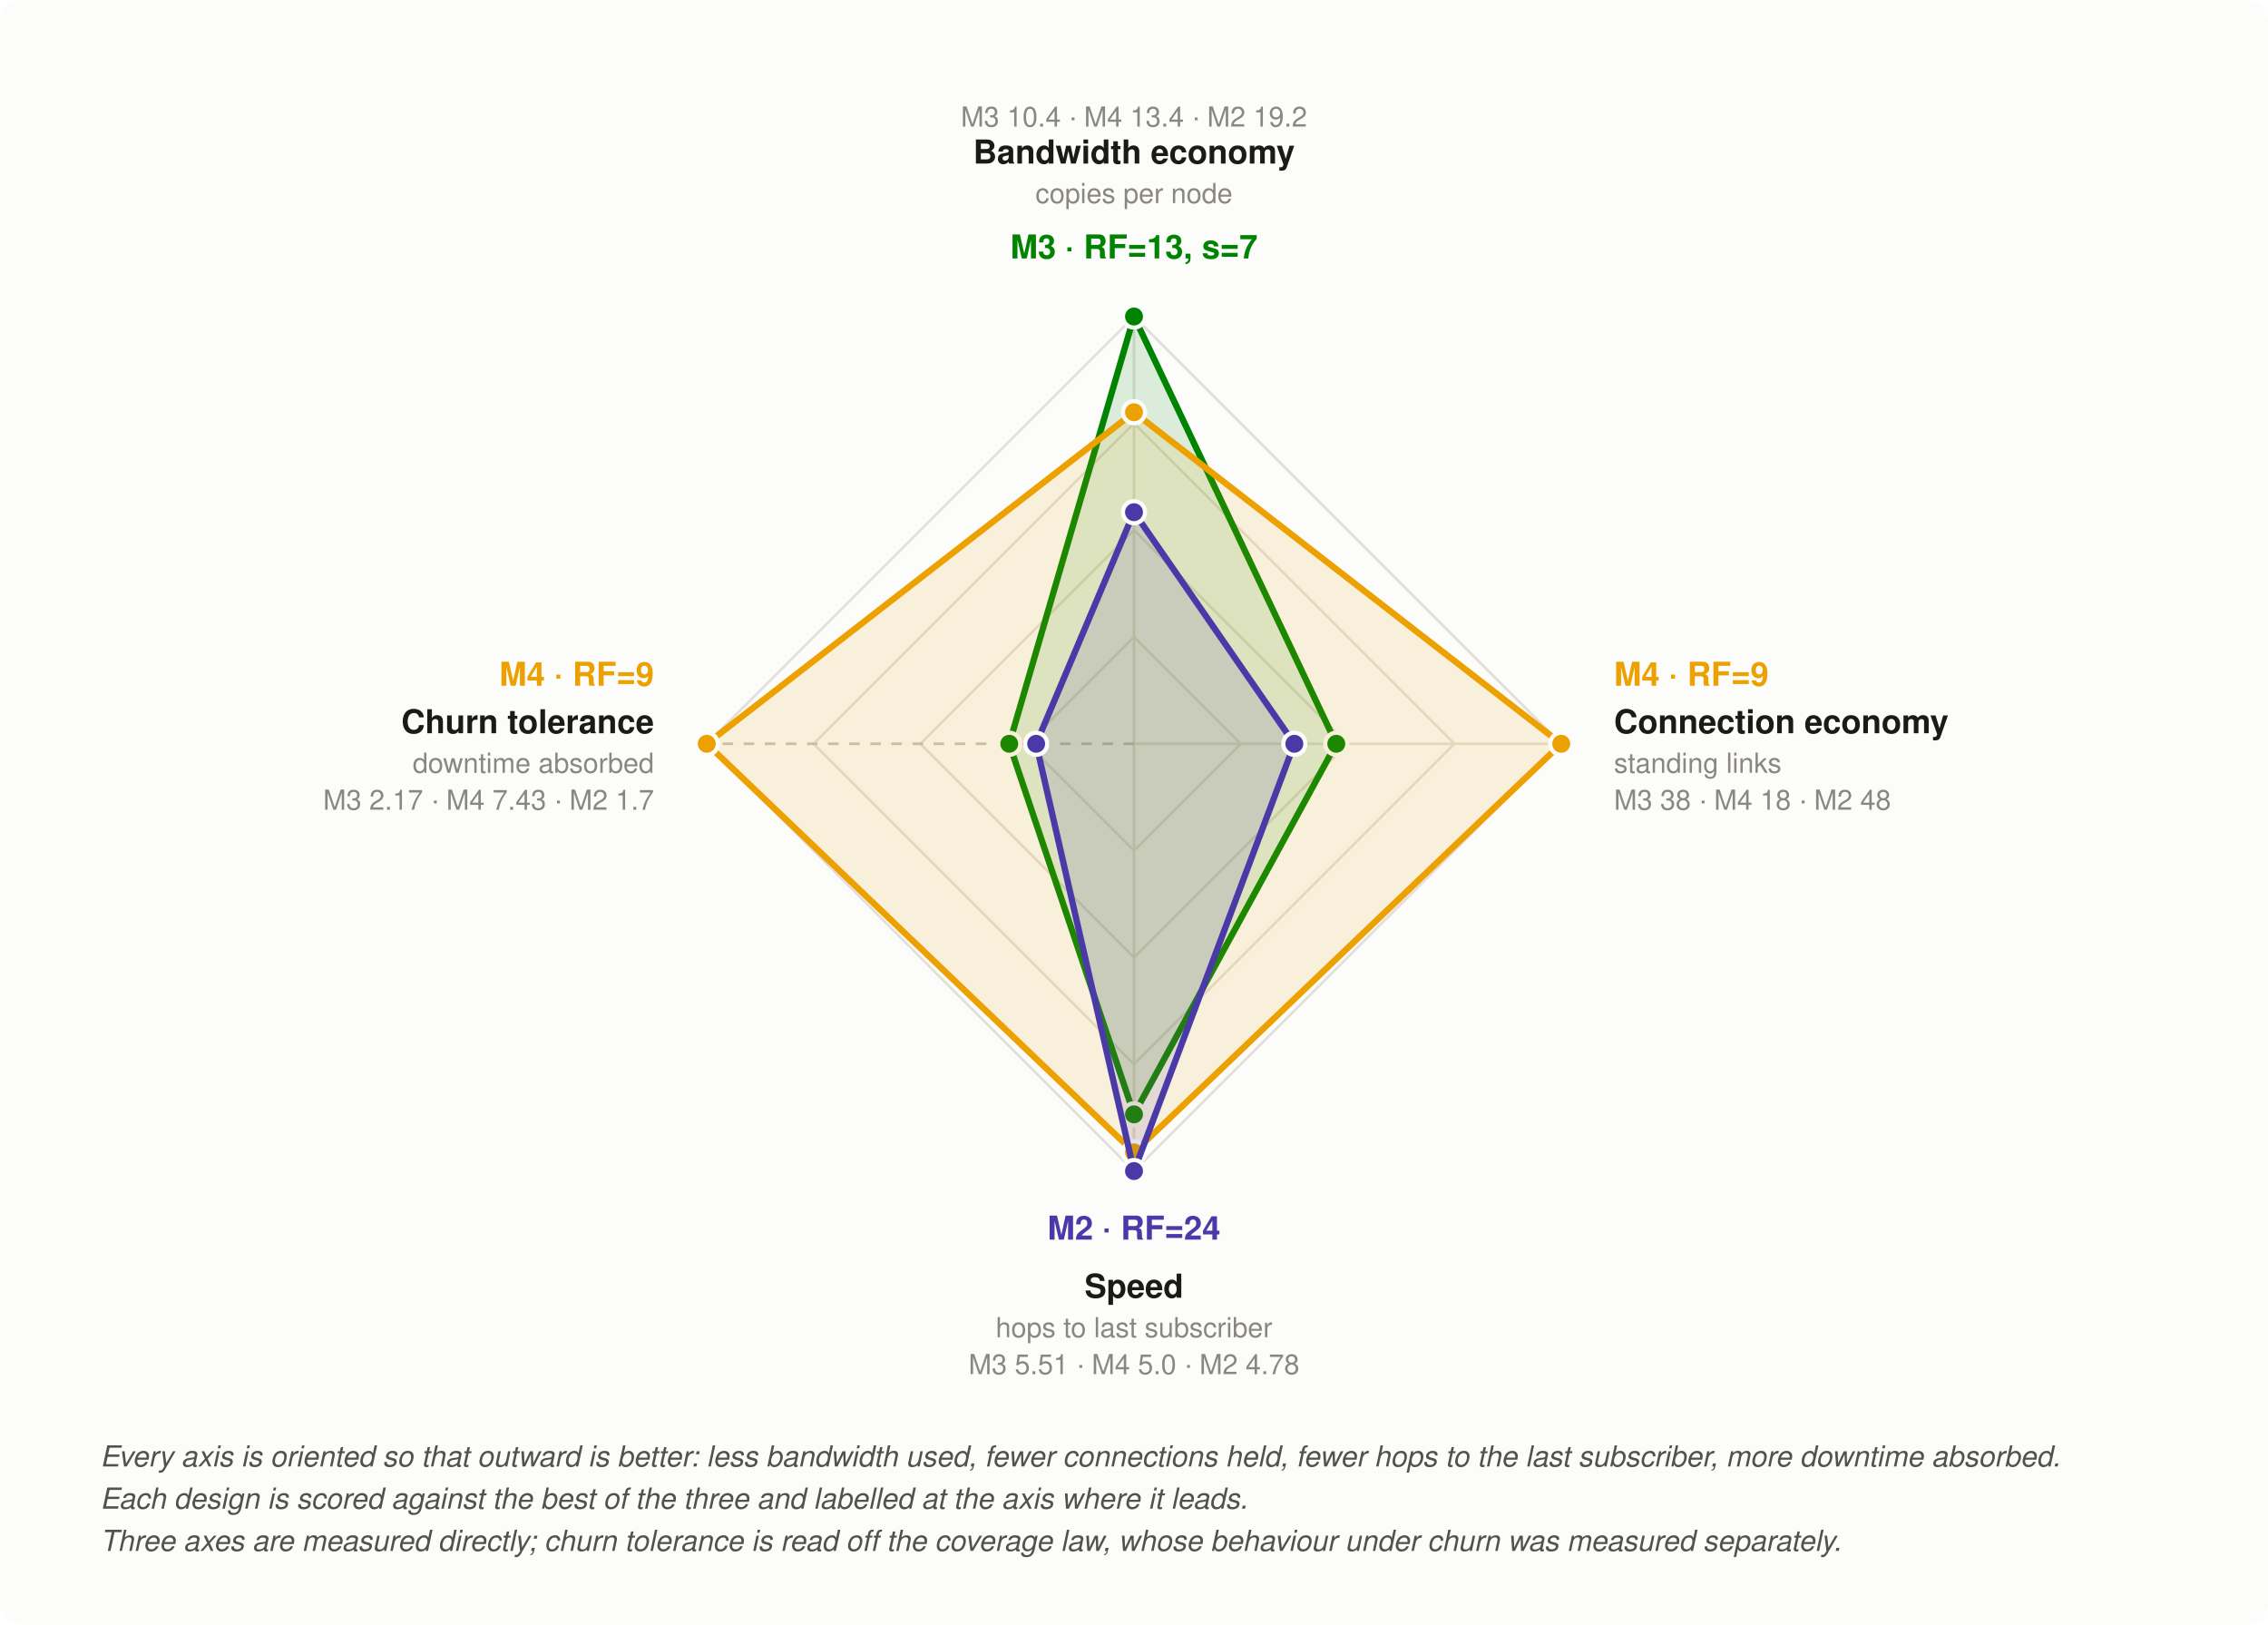
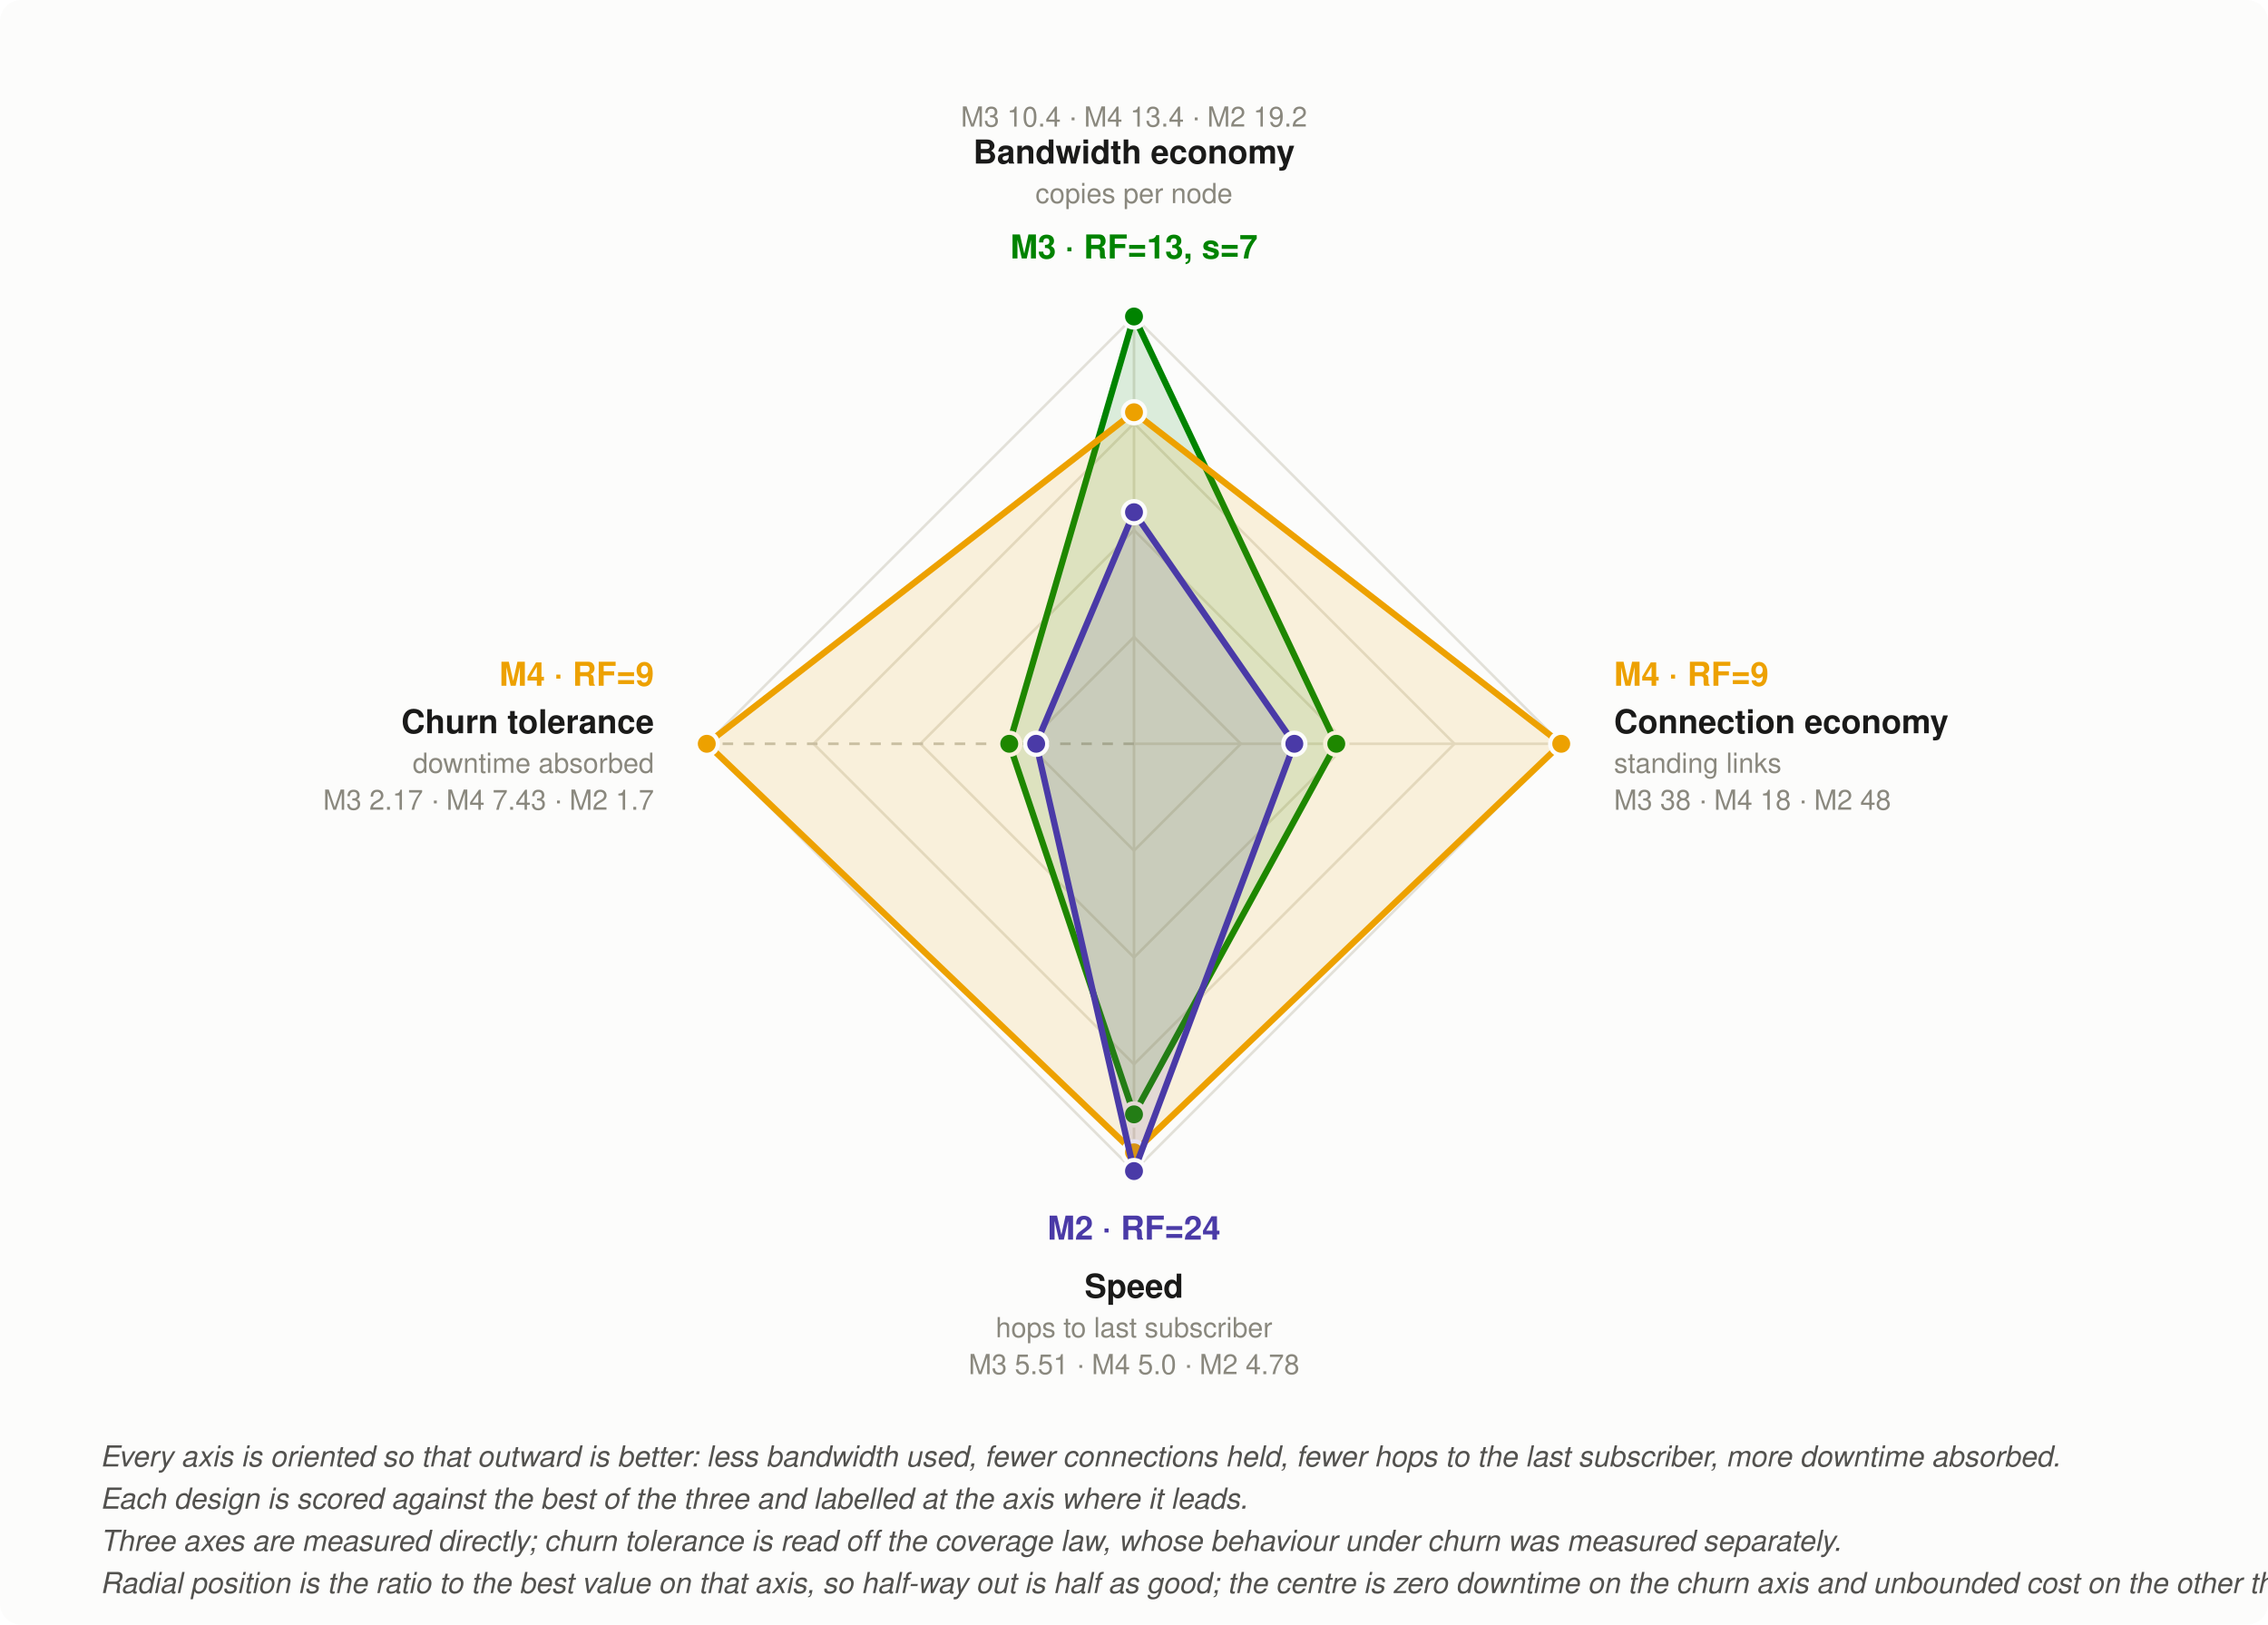
<svg xmlns="http://www.w3.org/2000/svg" viewBox="0 0 860 616" width="860" height="616" role="img" aria-labelledby="t d">
  <rect width="860" height="616" rx="8" fill="#fcfcfb" />
  <polygon points="430.0,241.5 470.5,282.0 430.0,322.5 389.5,282.0" fill="none" stroke="#e2e0d8" stroke-width="1" />
  <polygon points="430.0,201.0 511.0,282.0 430.0,363.0 349.0,282.0" fill="none" stroke="#e2e0d8" stroke-width="1" />
  <polygon points="430.0,160.5 551.5,282.0 430.0,403.5 308.5,282.0" fill="none" stroke="#e2e0d8" stroke-width="1" />
  <polygon points="430.0,120.0 592.0,282.0 430.0,444.0 268.0,282.0" fill="none" stroke="#e2e0d8" stroke-width="1" />
  <line x1="430.0" y1="282.0" x2="430.0" y2="120.0" stroke="#e2e0d8" stroke-width="1" />
  <line x1="430.0" y1="282.0" x2="592.0" y2="282.0" stroke="#e2e0d8" stroke-width="1" />
  <line x1="430.0" y1="282.0" x2="430.0" y2="444.0" stroke="#e2e0d8" stroke-width="1" />
  <line x1="430.0" y1="282.0" x2="268.0" y2="282.0" stroke="#c4c2b9" stroke-width="1" stroke-dasharray="4 4" />
  <polygon points="430.0,120.0 506.7,282.0 430.0,422.5 382.7,282.0" fill="#008300" fill-opacity="0.13" stroke="#008300" stroke-width="2.4" stroke-linejoin="round" />
  <circle cx="430.0" cy="120.0" r="4.2" fill="#008300" stroke="#fcfcfb" stroke-width="1.6" />
  <circle cx="506.7" cy="282.0" r="4.2" fill="#008300" stroke="#fcfcfb" stroke-width="1.6" />
  <circle cx="430.0" cy="422.5" r="4.2" fill="#008300" stroke="#fcfcfb" stroke-width="1.6" />
  <circle cx="382.7" cy="282.0" r="4.2" fill="#008300" stroke="#fcfcfb" stroke-width="1.6" />
  <polygon points="430.0,156.3 592.0,282.0 430.0,436.9 268.0,282.0" fill="#eda100" fill-opacity="0.13" stroke="#eda100" stroke-width="2.4" stroke-linejoin="round" />
  <circle cx="430.0" cy="156.3" r="4.2" fill="#eda100" stroke="#fcfcfb" stroke-width="1.6" />
  <circle cx="592.0" cy="282.0" r="4.2" fill="#eda100" stroke="#fcfcfb" stroke-width="1.6" />
  <circle cx="430.0" cy="436.9" r="4.2" fill="#eda100" stroke="#fcfcfb" stroke-width="1.6" />
  <circle cx="268.0" cy="282.0" r="4.2" fill="#eda100" stroke="#fcfcfb" stroke-width="1.6" />
  <polygon points="430.0,194.2 490.8,282.0 430.0,444.0 392.9,282.0" fill="#4a3aa7" fill-opacity="0.13" stroke="#4a3aa7" stroke-width="2.4" stroke-linejoin="round" />
  <circle cx="430.0" cy="194.2" r="4.2" fill="#4a3aa7" stroke="#fcfcfb" stroke-width="1.6" />
  <circle cx="490.8" cy="282.0" r="4.2" fill="#4a3aa7" stroke="#fcfcfb" stroke-width="1.6" />
  <circle cx="430.0" cy="444.0" r="4.2" fill="#4a3aa7" stroke="#fcfcfb" stroke-width="1.6" />
  <circle cx="392.9" cy="282.0" r="4.2" fill="#4a3aa7" stroke="#fcfcfb" stroke-width="1.6" />
  <text x="430.0" y="98.0" font-size="12.5" fill="#008300" font-family="-apple-system,BlinkMacSystemFont,Segoe UI,Helvetica,Arial,sans-serif" text-anchor="middle" font-weight="650">M3 · RF=13, s=7</text>
  <text x="430.0" y="62.0" font-size="12.5" fill="#1a1a19" font-family="-apple-system,BlinkMacSystemFont,Segoe UI,Helvetica,Arial,sans-serif" text-anchor="middle" font-weight="600">Bandwidth economy</text>
  <text x="430.0" y="77.0" font-size="10.5" fill="#8a887e" font-family="-apple-system,BlinkMacSystemFont,Segoe UI,Helvetica,Arial,sans-serif" text-anchor="middle">copies per node</text>
  <text x="430.0" y="48.0" font-size="10.5" fill="#8a887e" font-family="-apple-system,BlinkMacSystemFont,Segoe UI,Helvetica,Arial,sans-serif" text-anchor="middle">M3 10.4 · M4 13.4 · M2 19.2</text>
  <text x="612.0" y="260.0" font-size="12.5" fill="#eda100" font-family="-apple-system,BlinkMacSystemFont,Segoe UI,Helvetica,Arial,sans-serif" font-weight="650">M4 · RF=9</text>
  <text x="612.0" y="278.0" font-size="12.5" fill="#1a1a19" font-family="-apple-system,BlinkMacSystemFont,Segoe UI,Helvetica,Arial,sans-serif" font-weight="600">Connection economy</text>
  <text x="612.0" y="293.0" font-size="10.5" fill="#8a887e" font-family="-apple-system,BlinkMacSystemFont,Segoe UI,Helvetica,Arial,sans-serif">standing links</text>
  <text x="612.0" y="307.0" font-size="10.5" fill="#8a887e" font-family="-apple-system,BlinkMacSystemFont,Segoe UI,Helvetica,Arial,sans-serif">M3 38 · M4 18 · M2 48</text>
  <text x="430.0" y="470.0" font-size="12.5" fill="#4a3aa7" font-family="-apple-system,BlinkMacSystemFont,Segoe UI,Helvetica,Arial,sans-serif" text-anchor="middle" font-weight="650">M2 · RF=24</text>
  <text x="430.0" y="492.0" font-size="12.5" fill="#1a1a19" font-family="-apple-system,BlinkMacSystemFont,Segoe UI,Helvetica,Arial,sans-serif" text-anchor="middle" font-weight="600">Speed</text>
  <text x="430.0" y="507.0" font-size="10.5" fill="#8a887e" font-family="-apple-system,BlinkMacSystemFont,Segoe UI,Helvetica,Arial,sans-serif" text-anchor="middle">hops to last subscriber</text>
  <text x="430.0" y="521.0" font-size="10.5" fill="#8a887e" font-family="-apple-system,BlinkMacSystemFont,Segoe UI,Helvetica,Arial,sans-serif" text-anchor="middle">M3 5.51 · M4 5.0 · M2 4.78</text>
  <text x="248.0" y="260.0" font-size="12.5" fill="#eda100" font-family="-apple-system,BlinkMacSystemFont,Segoe UI,Helvetica,Arial,sans-serif" text-anchor="end" font-weight="650">M4 · RF=9</text>
  <text x="248.0" y="278.0" font-size="12.5" fill="#1a1a19" font-family="-apple-system,BlinkMacSystemFont,Segoe UI,Helvetica,Arial,sans-serif" text-anchor="end" font-weight="600">Churn tolerance</text>
  <text x="248.0" y="293.0" font-size="10.5" fill="#8a887e" font-family="-apple-system,BlinkMacSystemFont,Segoe UI,Helvetica,Arial,sans-serif" text-anchor="end">downtime absorbed</text>
  <text x="248.0" y="307.0" font-size="10.5" fill="#8a887e" font-family="-apple-system,BlinkMacSystemFont,Segoe UI,Helvetica,Arial,sans-serif" text-anchor="end">M3 2.17 · M4 7.43 · M2 1.7</text>
  <text x="38.0" y="556.0" font-size="11" fill="#52514e" font-family="-apple-system,BlinkMacSystemFont,Segoe UI,Helvetica,Arial,sans-serif" font-style="italic">Every axis is oriented so that outward is better: less bandwidth used, fewer connections held, fewer hops to the last subscriber, more downtime absorbed.</text>
  <text x="38.0" y="572.0" font-size="11" fill="#52514e" font-family="-apple-system,BlinkMacSystemFont,Segoe UI,Helvetica,Arial,sans-serif" font-style="italic">Each design is scored against the best of the three and labelled at the axis where it leads.</text>
  <text x="38.0" y="588.0" font-size="11" fill="#52514e" font-family="-apple-system,BlinkMacSystemFont,Segoe UI,Helvetica,Arial,sans-serif" font-style="italic">Three axes are measured directly; churn tolerance is read off the coverage law, whose behaviour under churn was measured separately.</text>
+   <text x="38.0" y="604.0" font-size="11" fill="#52514e" font-family="-apple-system,BlinkMacSystemFont,Segoe UI,Helvetica,Arial,sans-serif" font-style="italic">Radial position is the ratio to the best value on that axis, so half-way out is half as good; the centre is zero downtime on the churn axis and unbounded cost on the other three.</text>
</svg>
